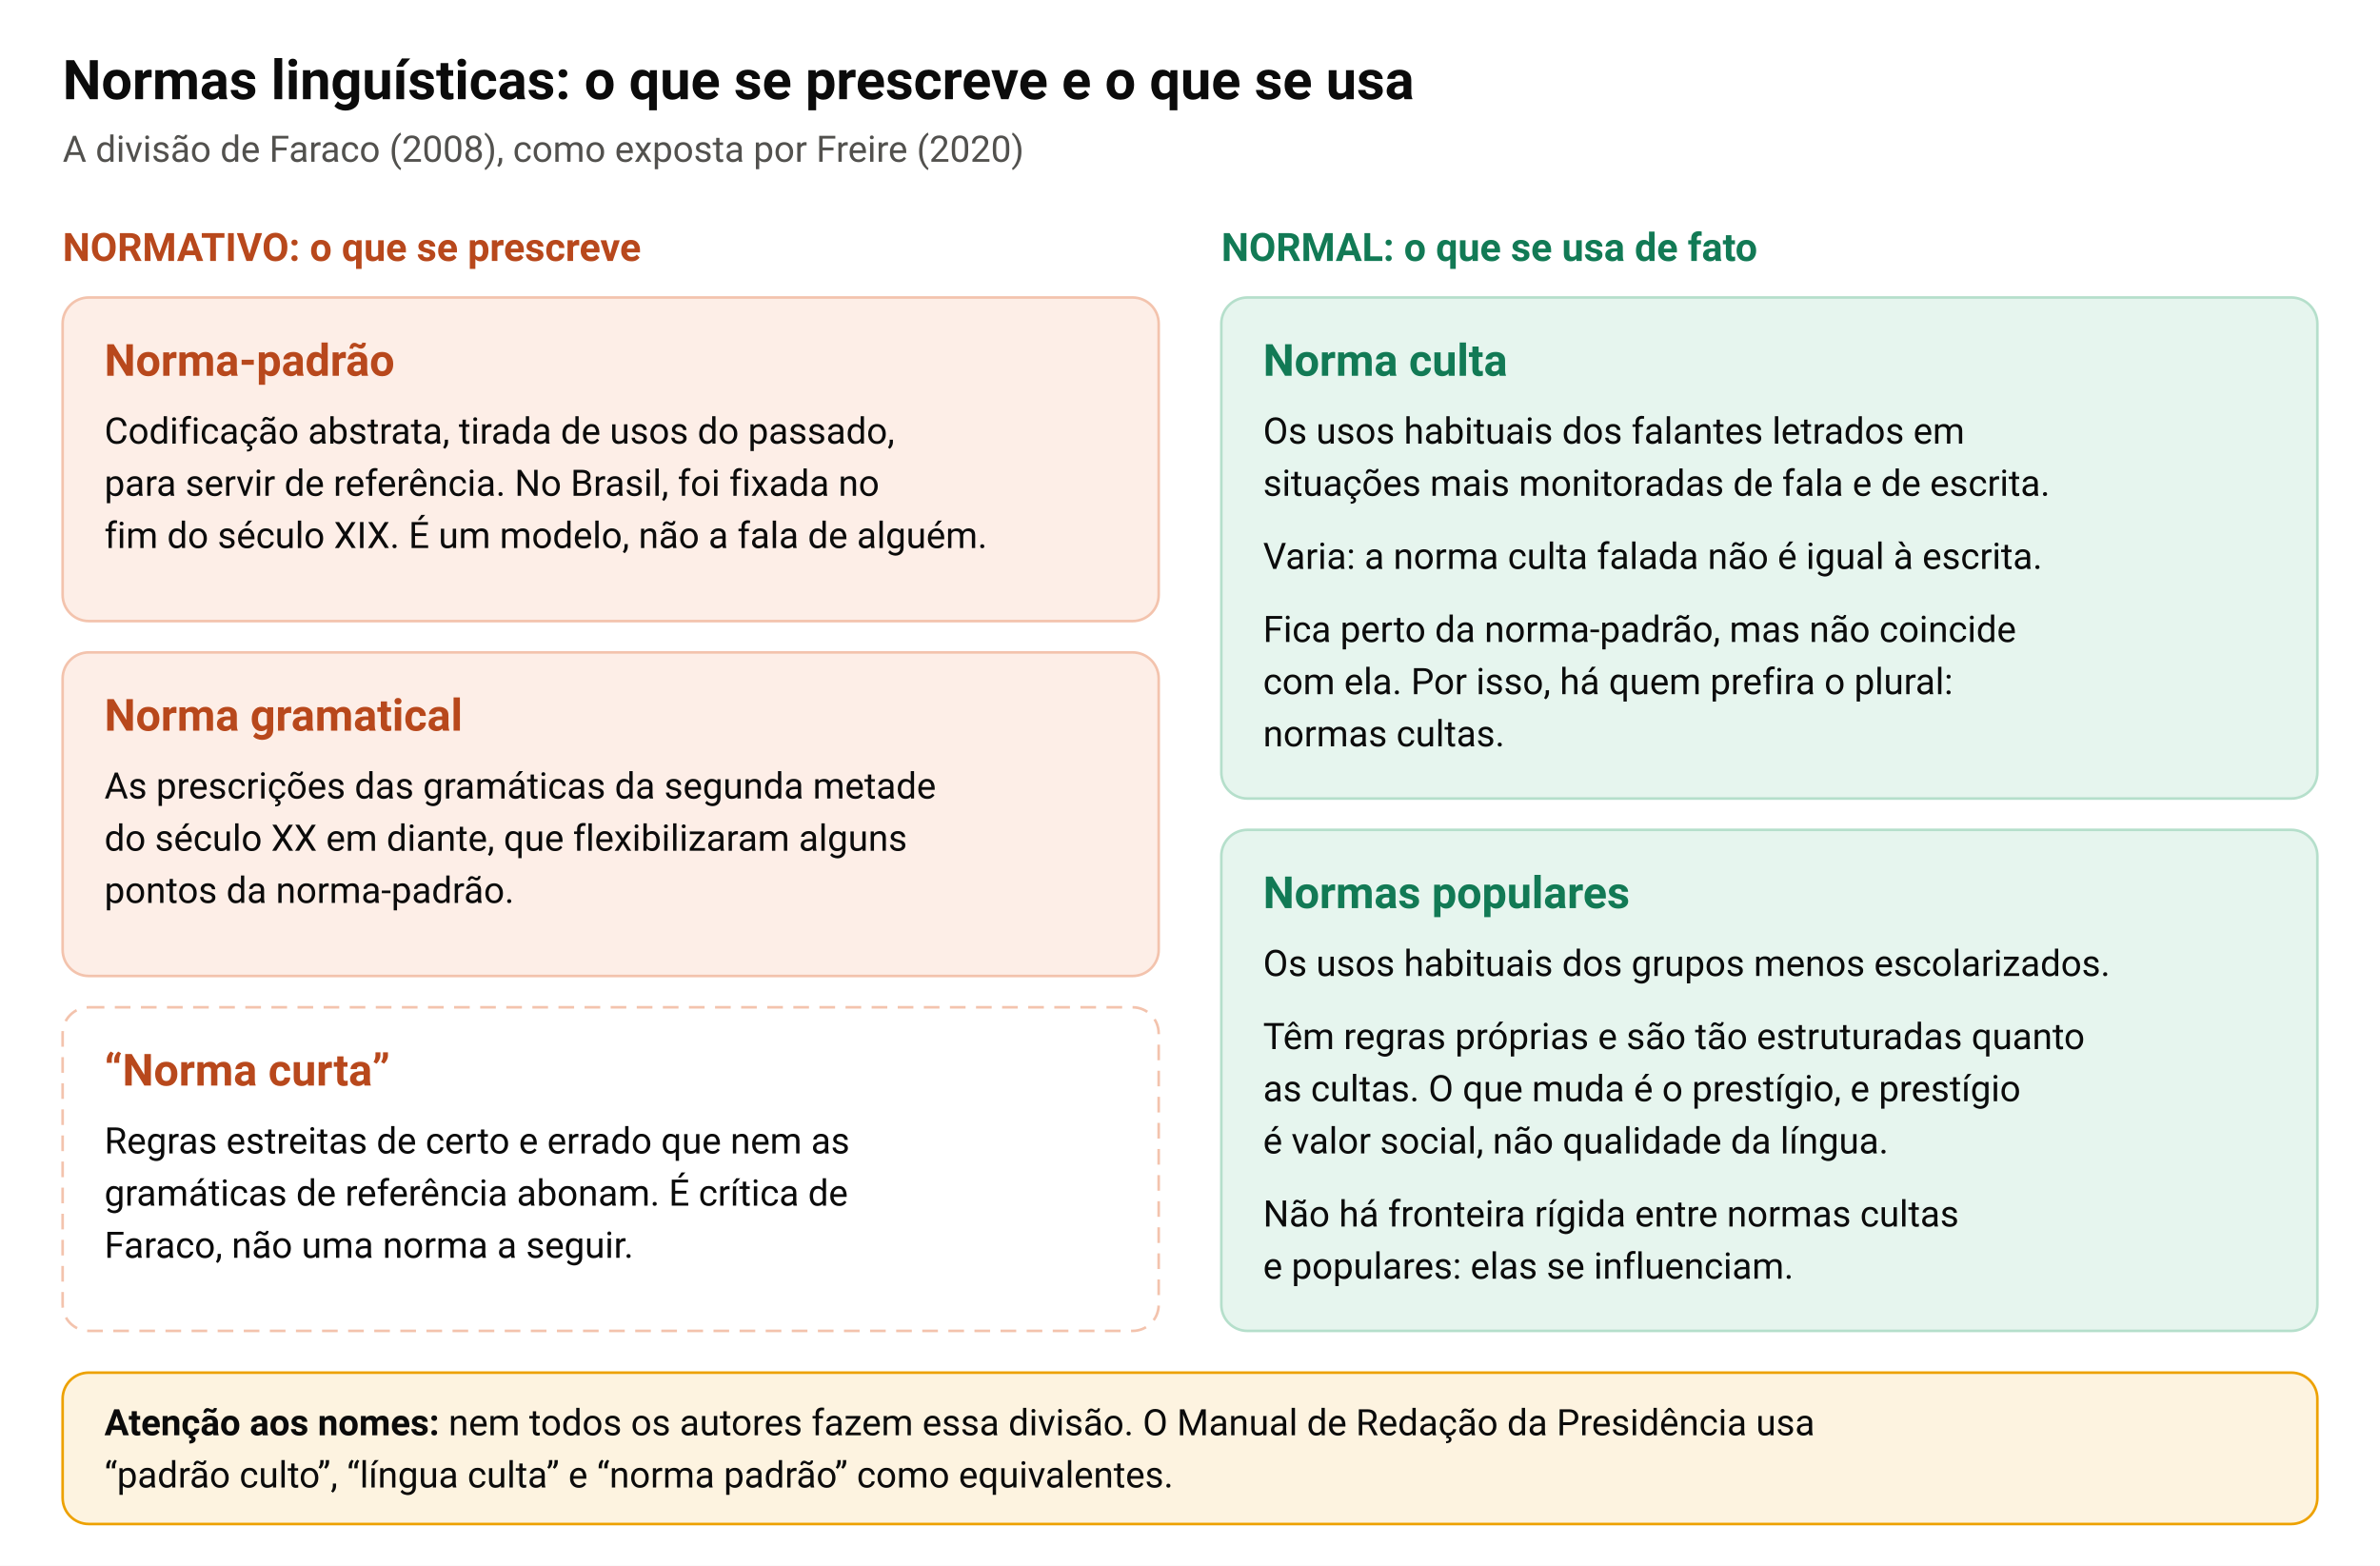
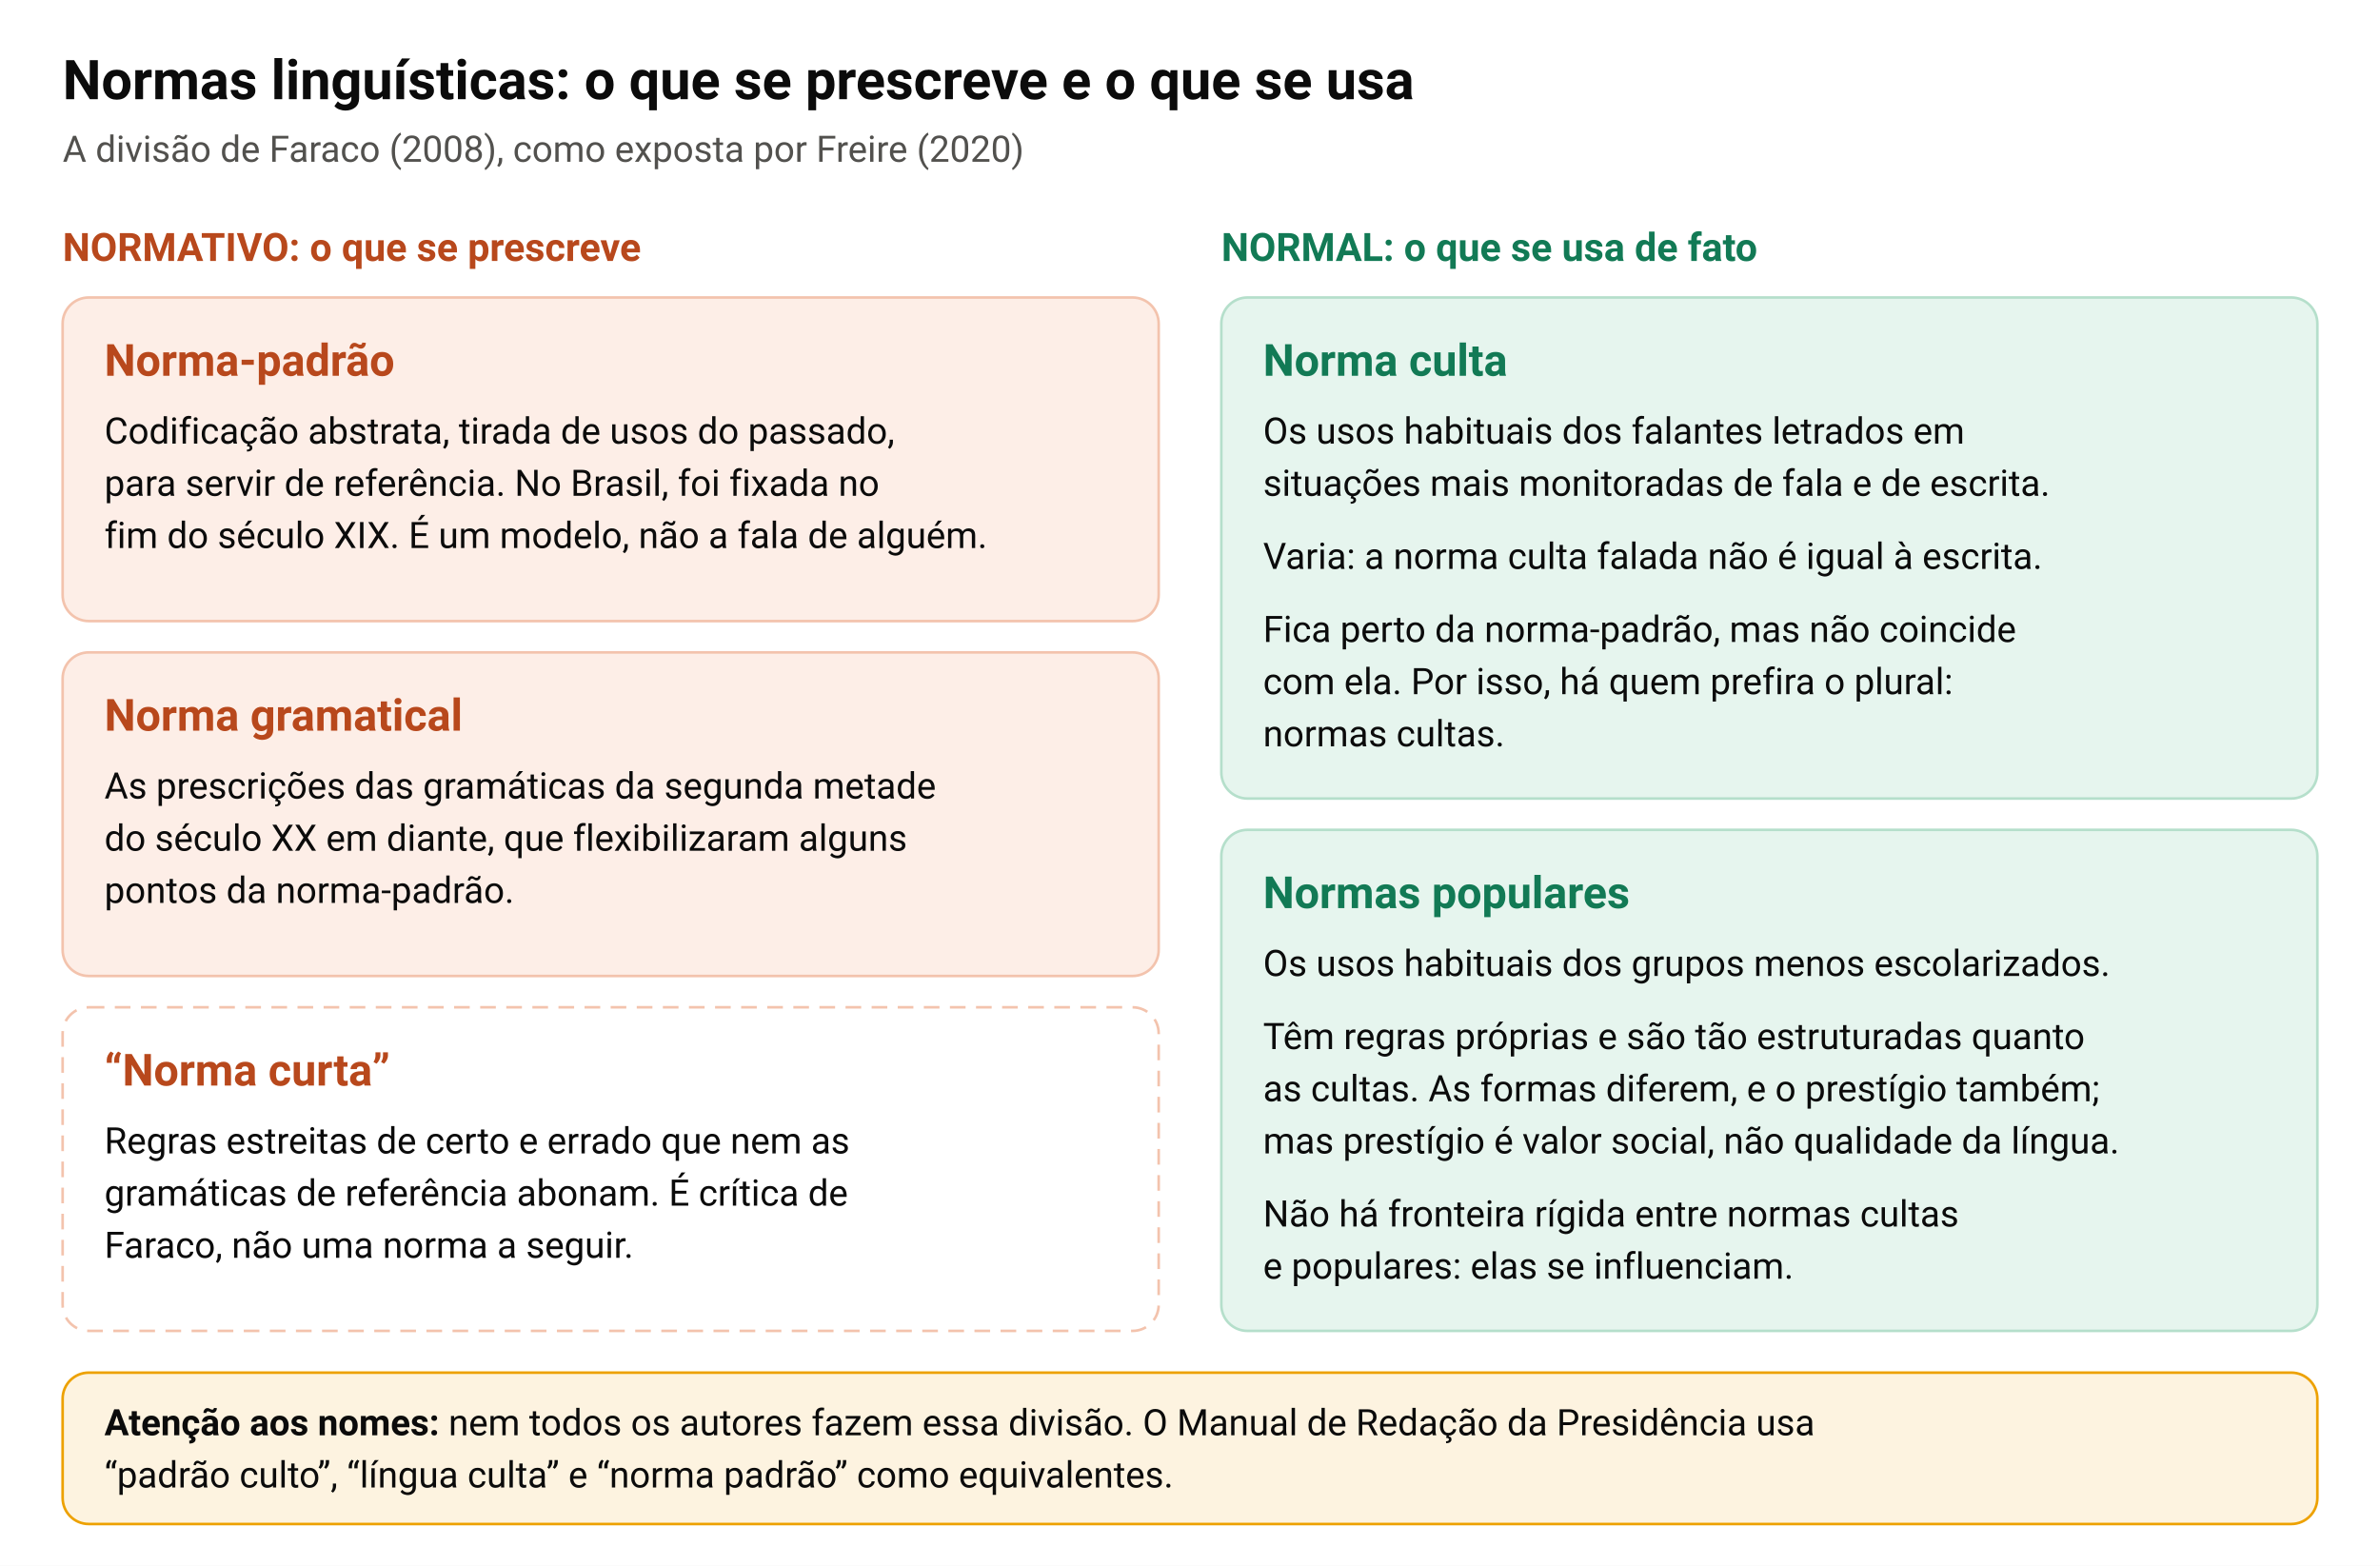
<svg xmlns="http://www.w3.org/2000/svg" width="912" height="600" viewBox="0 0 912 600" font-family="system-ui, -apple-system, 'Segoe UI', Roboto, 'Helvetica Neue', Arial, sans-serif">
  <rect width="912" height="600" fill="#ffffff" />
  <text x="24" y="38" font-size="21" font-weight="700" fill="#0b0b0b">Normas linguísticas: o que se prescreve e o que se usa</text>
  <text x="24" y="62" font-size="14" fill="#52514e">A divisão de Faraco (2008), como exposta por Freire (2020)</text>
  <g font-size="15" font-weight="700">
    <text x="24" y="100" fill="#b8481c">NORMATIVO: o que se prescreve</text>
    <text x="468" y="100" fill="#127a55">NORMAL: o que se usa de fato</text>
  </g>
  <g transform="translate(24 114)">
    <rect width="420" height="124" rx="10" fill="#fdeee7" stroke="#f3c3ad" />
    <text x="16" y="30" font-size="17" font-weight="700" fill="#b8481c">Norma-padrão</text>
    <g font-size="14" fill="#0b0b0b">
      <text x="16" y="56">Codificação abstrata, tirada de usos do passado,</text>
      <text x="16" y="76">para servir de referência. No Brasil, foi fixada no</text>
      <text x="16" y="96">fim do século XIX. É um modelo, não a fala de alguém.</text>
    </g>
  </g>
  <g transform="translate(24 250)">
    <rect width="420" height="124" rx="10" fill="#fdeee7" stroke="#f3c3ad" />
    <text x="16" y="30" font-size="17" font-weight="700" fill="#b8481c">Norma gramatical</text>
    <g font-size="14" fill="#0b0b0b">
      <text x="16" y="56">As prescrições das gramáticas da segunda metade</text>
      <text x="16" y="76">do século XX em diante, que flexibilizaram alguns</text>
      <text x="16" y="96">pontos da norma-padrão.</text>
    </g>
  </g>
  <g transform="translate(24 386)">
    <rect width="420" height="124" rx="10" fill="#ffffff" stroke="#f3c3ad" stroke-dasharray="6 4" />
    <text x="16" y="30" font-size="17" font-weight="700" fill="#b8481c">“Norma curta”</text>
    <g font-size="14" fill="#0b0b0b">
      <text x="16" y="56">Regras estreitas de certo e errado que nem as</text>
      <text x="16" y="76">gramáticas de referência abonam. É crítica de</text>
      <text x="16" y="96">Faraco, não uma norma a seguir.</text>
    </g>
  </g>
  <g transform="translate(468 114)">
    <rect width="420" height="192" rx="10" fill="#e6f5ee" stroke="#b5dfcb" />
    <text x="16" y="30" font-size="17" font-weight="700" fill="#127a55">Norma culta</text>
    <g font-size="14" fill="#0b0b0b">
      <text x="16" y="56">Os usos habituais dos falantes letrados em</text>
      <text x="16" y="76">situações mais monitoradas de fala e de escrita.</text>
      <text x="16" y="104">Varia: a norma culta falada não é igual à escrita.</text>
      <text x="16" y="132">Fica perto da norma-padrão, mas não coincide</text>
      <text x="16" y="152">com ela. Por isso, há quem prefira o plural:</text>
      <text x="16" y="172">normas cultas.</text>
    </g>
  </g>
  <g transform="translate(468 318)">
    <rect width="420" height="192" rx="10" fill="#e6f5ee" stroke="#b5dfcb" />
    <text x="16" y="30" font-size="17" font-weight="700" fill="#127a55">Normas populares</text>
    <g font-size="14" fill="#0b0b0b">
      <text x="16" y="56">Os usos habituais dos grupos menos escolarizados.</text>
      <text x="16" y="84">Têm regras próprias e são tão estruturadas quanto</text>
-       <text x="16" y="104">as cultas. O que muda é o prestígio, e prestígio</text>
-       <text x="16" y="124">é valor social, não qualidade da língua.</text>
+       <text x="16" y="104">as cultas. As formas diferem, e o prestígio também;</text>
+       <text x="16" y="124">mas prestígio é valor social, não qualidade da língua.</text>
      <text x="16" y="152">Não há fronteira rígida entre normas cultas</text>
      <text x="16" y="172">e populares: elas se influenciam.</text>
    </g>
  </g>
  <rect x="24" y="526" width="864" height="58" rx="10" fill="#fdf3e0" stroke="#eda100" />
  <text x="40" y="550" font-size="14" fill="#0b0b0b">
    <tspan font-weight="700">Atenção aos nomes:</tspan> nem todos os autores fazem essa divisão. O Manual de Redação da Presidência usa</text>
  <text x="40" y="570" font-size="14" fill="#0b0b0b">“padrão culto”, “língua culta” e “norma padrão” como equivalentes.</text>
</svg>
